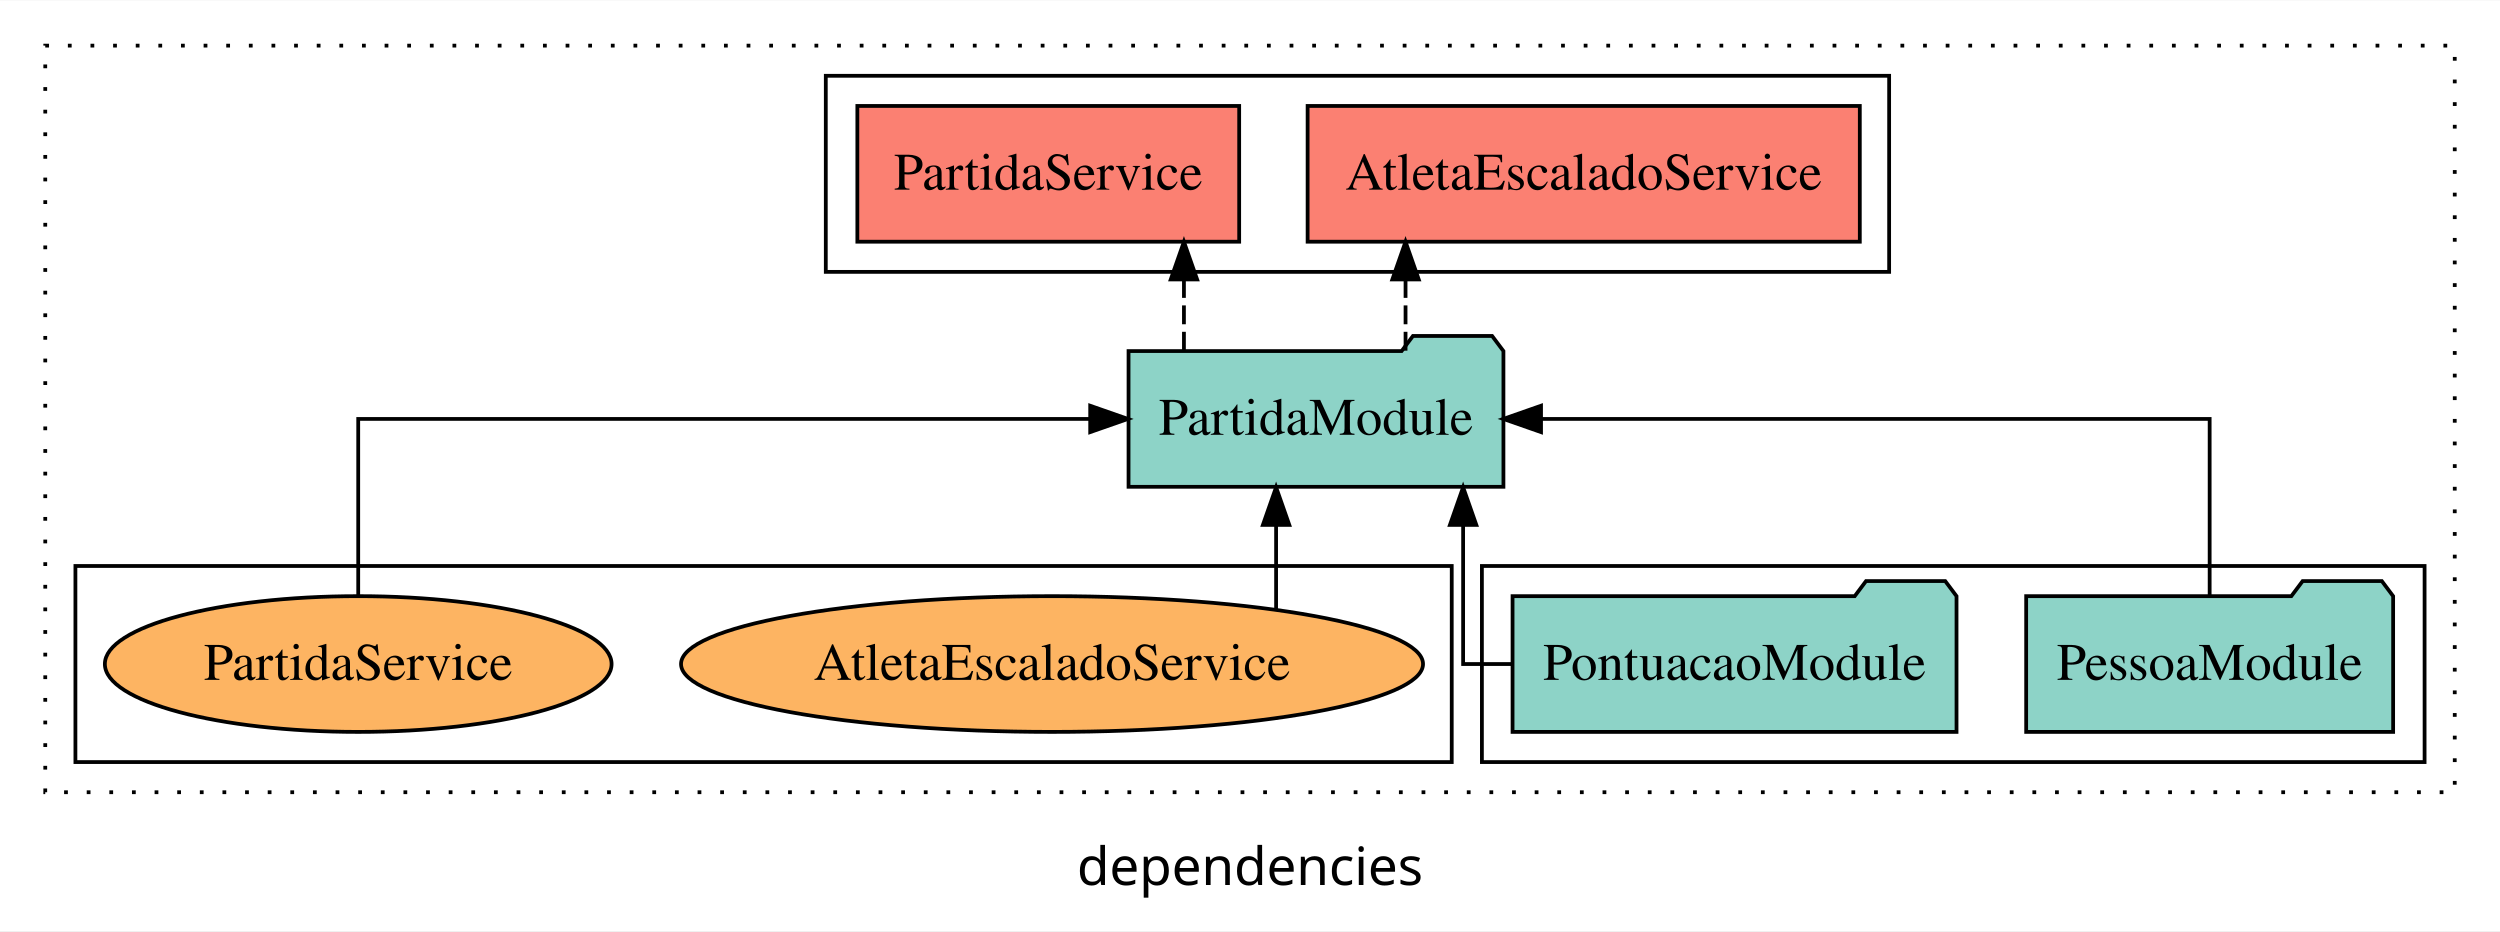
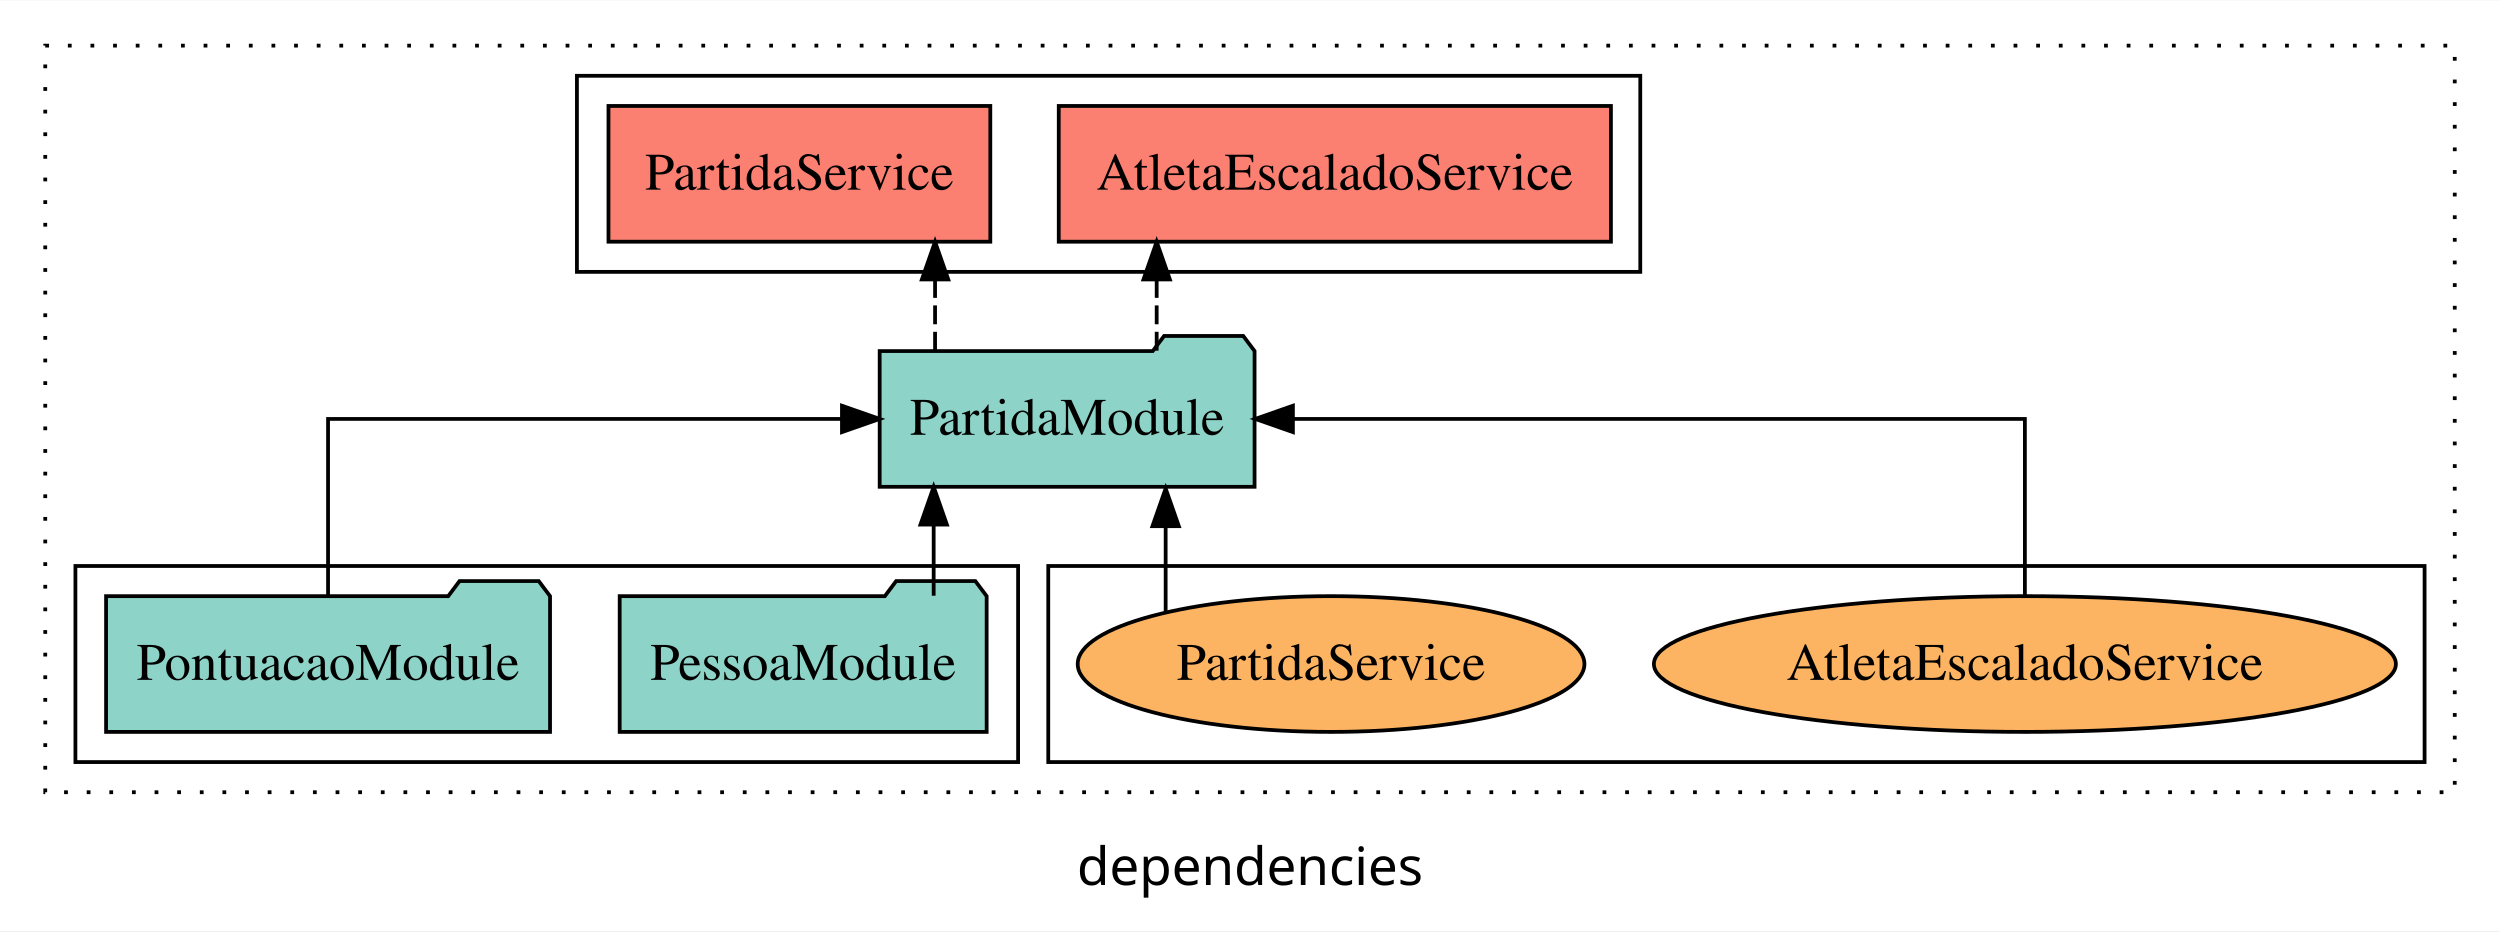
<svg xmlns="http://www.w3.org/2000/svg" width="663pt" height="247pt" viewBox="0.00 0.00 663.00 246.80">
  <g id="graph0" class="graph" transform="scale(1 1) rotate(0) translate(4 242.8)">
    <polygon fill="white" stroke="transparent" points="-4,4 -4,-242.8 659,-242.8 659,4 -4,4" />
    <text text-anchor="middle" x="327.5" y="-8.2" font-family="sans-serif" font-size="14.00">dependencies</text>
    <g id="clust1" class="cluster">
      <polygon fill="none" stroke="black" stroke-dasharray="1,5" points="8,-32.8 8,-230.8 647,-230.8 647,-32.8 8,-32.8" />
    </g>
-     <g id="clust3" class="cluster">
-       <polygon fill="none" stroke="black" points="389,-40.8 389,-92.8 639,-92.8 639,-40.8 389,-40.8" />
+     <g id="clust4" class="cluster">
+       <polygon fill="none" stroke="black" points="149,-170.8 149,-222.8 431,-222.8 431,-170.8 149,-170.8" />
    </g>
    <g id="clust6" class="cluster">
-       <polygon fill="none" stroke="black" points="16,-40.8 16,-92.8 381,-92.8 381,-40.8 16,-40.8" />
+       <polygon fill="none" stroke="black" points="274,-40.8 274,-92.8 639,-92.8 639,-40.8 274,-40.8" />
    </g>
-     <g id="clust4" class="cluster">
-       <polygon fill="none" stroke="black" points="215,-170.8 215,-222.8 497,-222.8 497,-170.8 215,-170.8" />
+     <g id="clust3" class="cluster">
+       <polygon fill="none" stroke="black" points="16,-40.8 16,-92.8 266,-92.8 266,-40.8 16,-40.8" />
    </g>
    <g id="node1" class="node">
-       <polygon fill="#8dd3c7" stroke="black" points="630.66,-84.8 627.66,-88.8 606.66,-88.8 603.66,-84.8 533.34,-84.8 533.34,-48.8 630.66,-48.8 630.66,-84.8" />
-       <text text-anchor="middle" x="582" y="-62.6" font-family="Times,serif" font-size="14.00">PessoaModule</text>
+       <polygon fill="#8dd3c7" stroke="black" points="257.66,-84.8 254.66,-88.8 233.66,-88.8 230.66,-84.8 160.34,-84.8 160.34,-48.8 257.66,-48.8 257.66,-84.8" />
+       <text text-anchor="middle" x="209" y="-62.6" font-family="Times,serif" font-size="14.00">PessoaModule</text>
    </g>
    <g id="node3" class="node">
-       <polygon fill="#8dd3c7" stroke="black" points="394.71,-149.8 391.71,-153.8 370.71,-153.8 367.71,-149.8 295.29,-149.8 295.29,-113.8 394.71,-113.8 394.71,-149.8" />
-       <text text-anchor="middle" x="345" y="-127.6" font-family="Times,serif" font-size="14.00">PartidaModule</text>
+       <polygon fill="#8dd3c7" stroke="black" points="328.71,-149.8 325.71,-153.8 304.71,-153.8 301.71,-149.8 229.29,-149.8 229.29,-113.8 328.71,-113.8 328.71,-149.8" />
+       <text text-anchor="middle" x="279" y="-127.6" font-family="Times,serif" font-size="14.00">PartidaModule</text>
    </g>
    <g id="edge1" class="edge">
-       <path fill="none" stroke="black" d="M582,-84.91C582,-104.14 582,-131.8 582,-131.8 582,-131.8 404.68,-131.8 404.68,-131.8" />
-       <polygon fill="black" stroke="black" points="404.68,-128.3 394.68,-131.8 404.68,-135.3 404.68,-128.3" />
+       <path fill="none" stroke="black" d="M243.61,-84.91C243.61,-84.91 243.61,-103.79 243.61,-103.79" />
+       <polygon fill="black" stroke="black" points="240.11,-103.79 243.61,-113.79 247.11,-103.79 240.11,-103.79" />
    </g>
    <g id="node2" class="node">
-       <polygon fill="#8dd3c7" stroke="black" points="514.87,-84.8 511.87,-88.8 490.87,-88.8 487.87,-84.8 397.13,-84.8 397.13,-48.8 514.87,-48.8 514.87,-84.8" />
-       <text text-anchor="middle" x="456" y="-62.6" font-family="Times,serif" font-size="14.00">PontuacaoModule</text>
+       <polygon fill="#8dd3c7" stroke="black" points="141.87,-84.8 138.87,-88.8 117.87,-88.8 114.87,-84.8 24.13,-84.8 24.13,-48.8 141.87,-48.8 141.87,-84.8" />
+       <text text-anchor="middle" x="83" y="-62.6" font-family="Times,serif" font-size="14.00">PontuacaoModule</text>
    </g>
    <g id="edge2" class="edge">
-       <path fill="none" stroke="black" d="M396.89,-66.8C389.25,-66.8 384.02,-66.8 384.02,-66.8 384.02,-66.8 384.02,-103.69 384.02,-103.69" />
-       <polygon fill="black" stroke="black" points="380.52,-103.69 384.02,-113.69 387.52,-103.69 380.52,-103.69" />
+       <path fill="none" stroke="black" d="M83,-84.91C83,-104.14 83,-131.8 83,-131.8 83,-131.8 219.29,-131.8 219.29,-131.8" />
+       <polygon fill="black" stroke="black" points="219.29,-135.3 229.29,-131.8 219.29,-128.3 219.29,-135.3" />
    </g>
    <g id="node4" class="node">
-       <polygon fill="#fb8072" stroke="black" points="489.22,-214.8 342.78,-214.8 342.78,-178.8 489.22,-178.8 489.22,-214.8" />
-       <text text-anchor="middle" x="416" y="-192.6" font-family="Times,serif" font-size="14.00">AtletaEscaladoService </text>
+       <polygon fill="#fb8072" stroke="black" points="423.22,-214.8 276.78,-214.8 276.78,-178.8 423.22,-178.8 423.22,-214.8" />
+       <text text-anchor="middle" x="350" y="-192.6" font-family="Times,serif" font-size="14.00">AtletaEscaladoService </text>
    </g>
    <g id="edge3" class="edge">
-       <path fill="none" stroke="black" stroke-dasharray="5,2" d="M368.75,-149.91C368.75,-149.91 368.75,-168.79 368.75,-168.79" />
-       <polygon fill="black" stroke="black" points="365.25,-168.79 368.75,-178.79 372.25,-168.79 365.25,-168.79" />
+       <path fill="none" stroke="black" stroke-dasharray="5,2" d="M302.75,-149.91C302.75,-149.91 302.75,-168.79 302.75,-168.79" />
+       <polygon fill="black" stroke="black" points="299.25,-168.79 302.75,-178.79 306.25,-168.79 299.25,-168.79" />
    </g>
    <g id="node5" class="node">
-       <polygon fill="#fb8072" stroke="black" points="324.63,-214.8 223.37,-214.8 223.37,-178.8 324.63,-178.8 324.63,-214.8" />
-       <text text-anchor="middle" x="274" y="-192.6" font-family="Times,serif" font-size="14.00">PartidaService </text>
+       <polygon fill="#fb8072" stroke="black" points="258.63,-214.8 157.37,-214.8 157.37,-178.8 258.63,-178.8 258.63,-214.8" />
+       <text text-anchor="middle" x="208" y="-192.6" font-family="Times,serif" font-size="14.00">PartidaService </text>
    </g>
    <g id="edge4" class="edge">
-       <path fill="none" stroke="black" stroke-dasharray="5,2" d="M309.98,-149.91C309.98,-149.91 309.98,-168.79 309.98,-168.79" />
-       <polygon fill="black" stroke="black" points="306.48,-168.79 309.98,-178.79 313.48,-168.79 306.48,-168.79" />
+       <path fill="none" stroke="black" stroke-dasharray="5,2" d="M243.98,-149.91C243.98,-149.91 243.98,-168.79 243.98,-168.79" />
+       <polygon fill="black" stroke="black" points="240.48,-168.79 243.98,-178.79 247.48,-168.79 240.48,-168.79" />
    </g>
    <g id="node6" class="node">
-       <ellipse fill="#fdb462" stroke="black" cx="275" cy="-66.8" rx="98.39" ry="18" />
-       <text text-anchor="middle" x="275" y="-62.6" font-family="Times,serif" font-size="14.00">AtletaEscaladoService</text>
+       <ellipse fill="#fdb462" stroke="black" cx="533" cy="-66.8" rx="98.39" ry="18" />
+       <text text-anchor="middle" x="533" y="-62.6" font-family="Times,serif" font-size="14.00">AtletaEscaladoService</text>
    </g>
    <g id="edge5" class="edge">
-       <path fill="none" stroke="black" d="M334.42,-81.23C334.42,-81.23 334.42,-103.69 334.42,-103.69" />
-       <polygon fill="black" stroke="black" points="330.92,-103.69 334.42,-113.69 337.92,-103.69 330.92,-103.69" />
+       <path fill="none" stroke="black" d="M533,-84.91C533,-104.14 533,-131.8 533,-131.8 533,-131.8 338.88,-131.8 338.88,-131.8" />
+       <polygon fill="black" stroke="black" points="338.88,-128.3 328.88,-131.8 338.88,-135.3 338.88,-128.3" />
    </g>
    <g id="node7" class="node">
-       <ellipse fill="#fdb462" stroke="black" cx="91" cy="-66.8" rx="67.19" ry="18" />
-       <text text-anchor="middle" x="91" y="-62.6" font-family="Times,serif" font-size="14.00">PartidaService</text>
+       <ellipse fill="#fdb462" stroke="black" cx="349" cy="-66.8" rx="67.19" ry="18" />
+       <text text-anchor="middle" x="349" y="-62.6" font-family="Times,serif" font-size="14.00">PartidaService</text>
    </g>
    <g id="edge6" class="edge">
-       <path fill="none" stroke="black" d="M91,-84.91C91,-104.14 91,-131.8 91,-131.8 91,-131.8 285.12,-131.8 285.12,-131.8" />
-       <polygon fill="black" stroke="black" points="285.12,-135.3 295.12,-131.8 285.12,-128.3 285.12,-135.3" />
+       <path fill="none" stroke="black" d="M305.13,-80.58C305.13,-80.58 305.13,-103.35 305.13,-103.35" />
+       <polygon fill="black" stroke="black" points="301.63,-103.35 305.13,-113.35 308.63,-103.35 301.63,-103.35" />
    </g>
  </g>
</svg>
